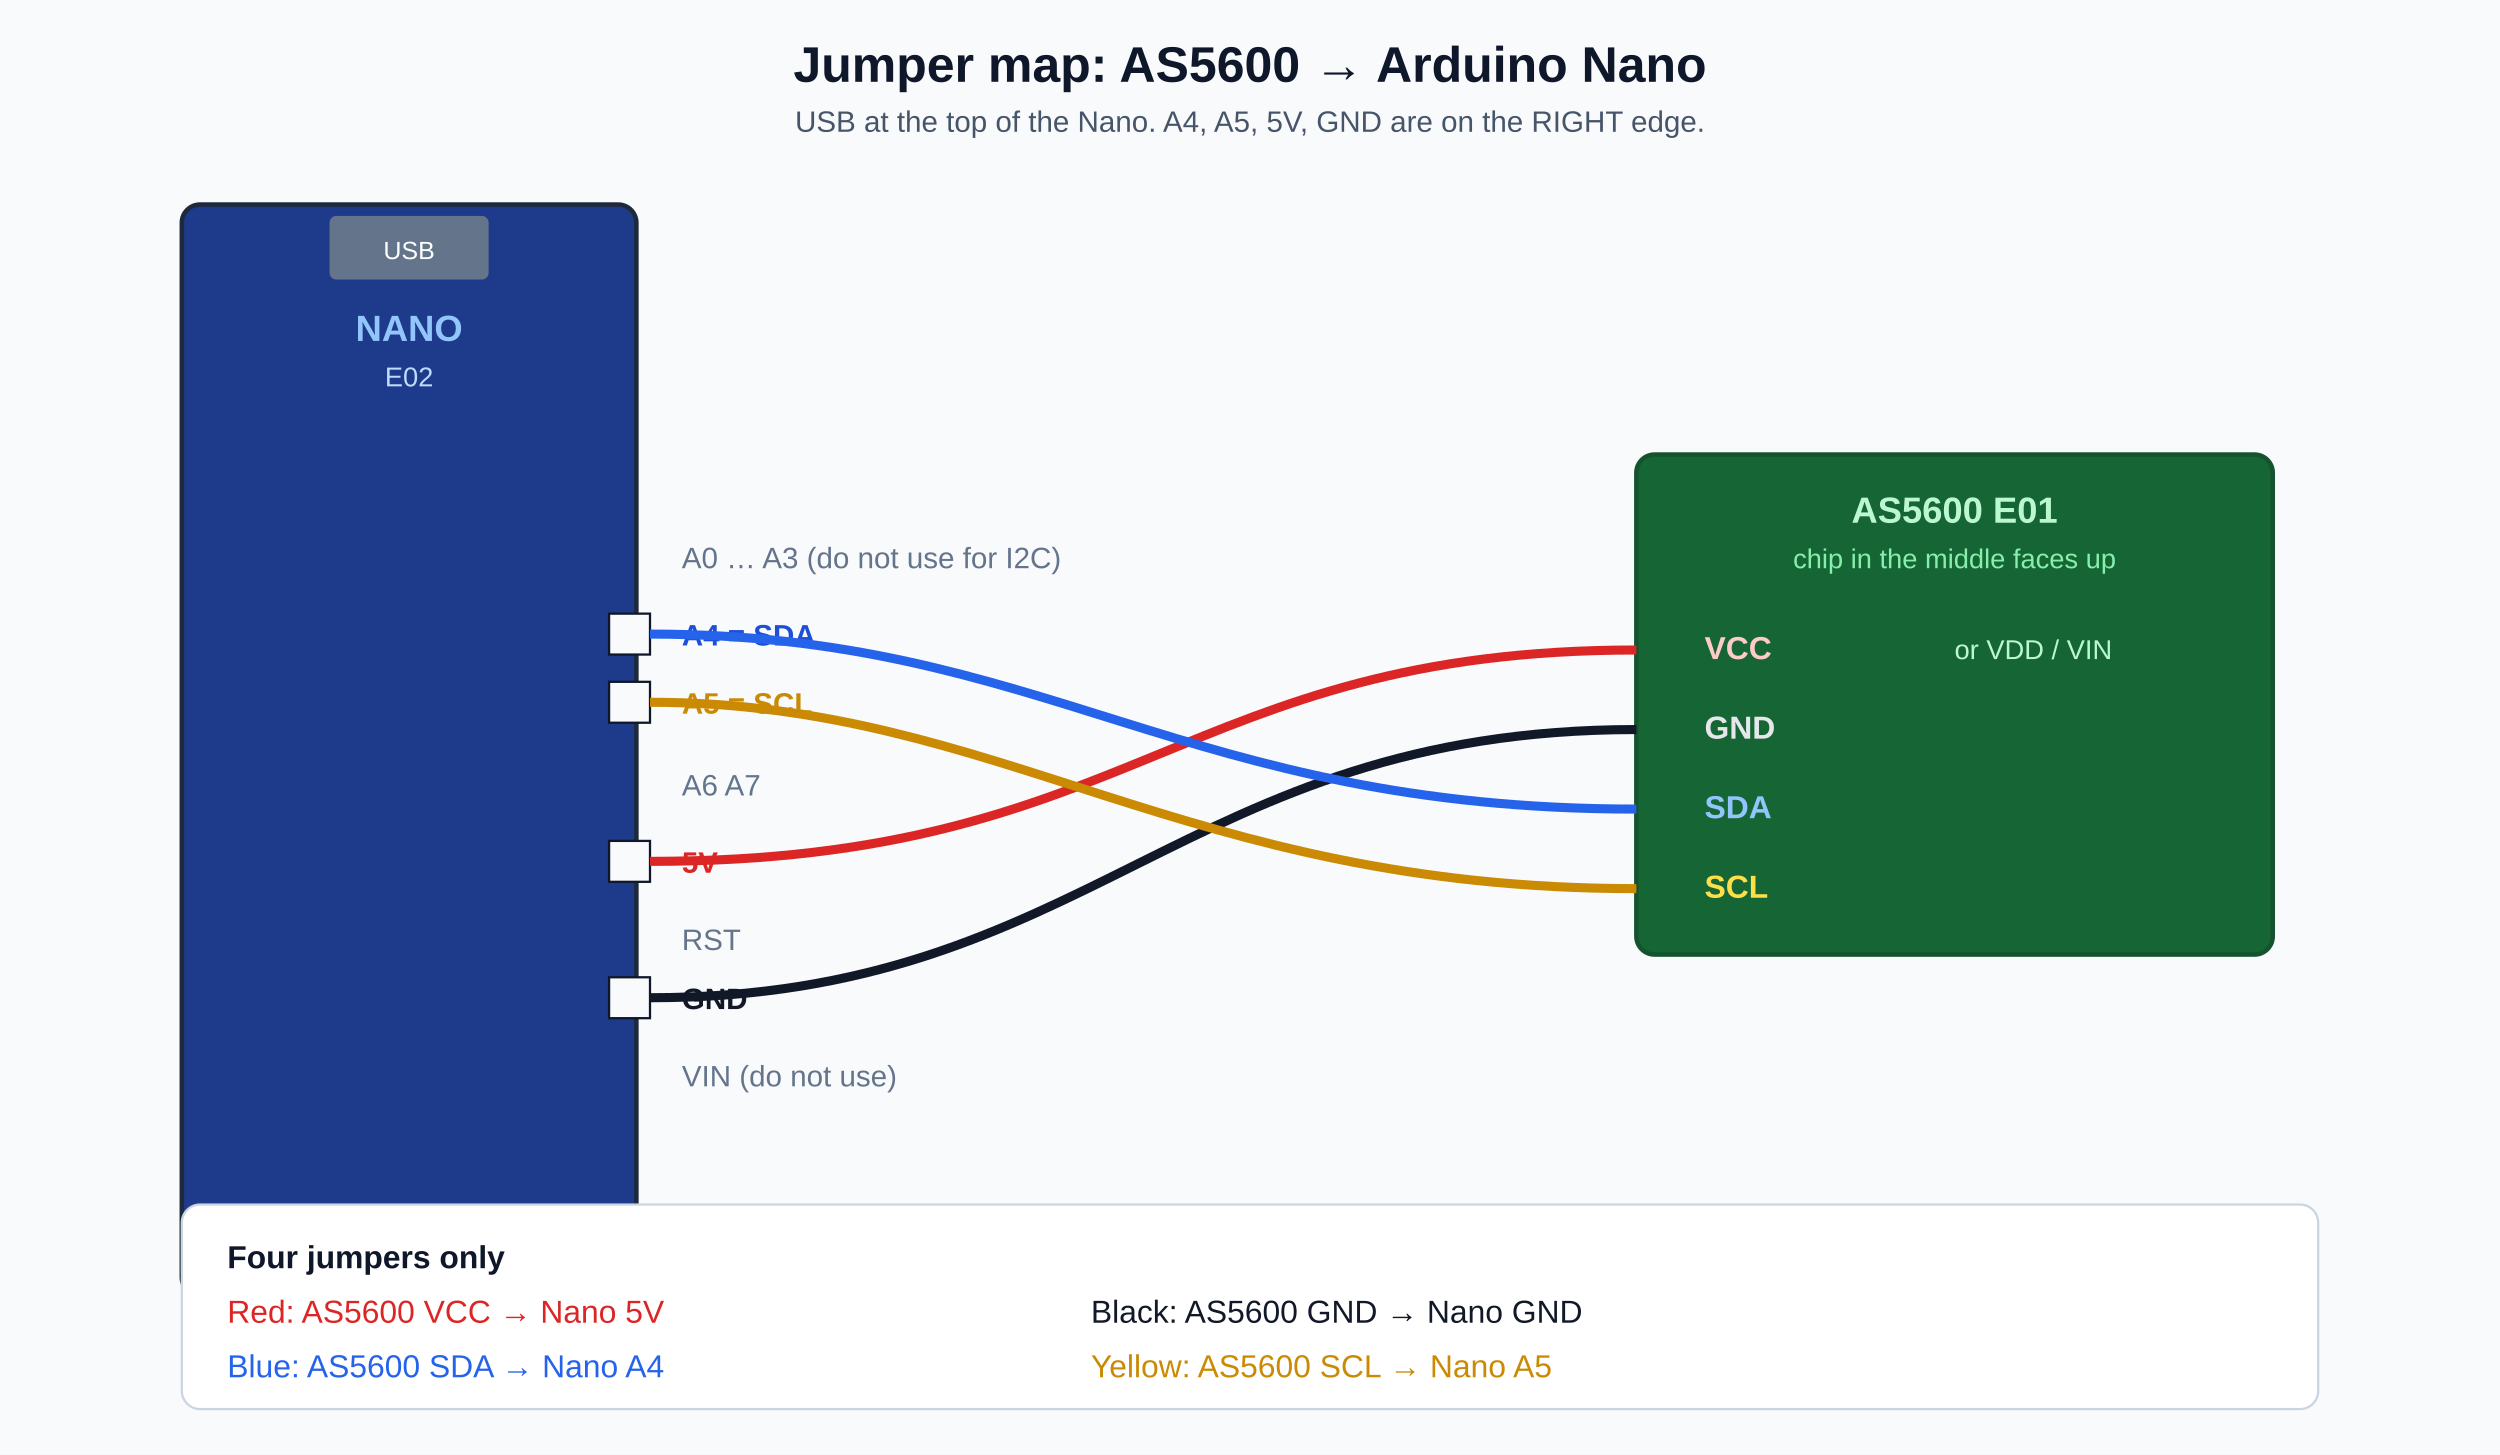
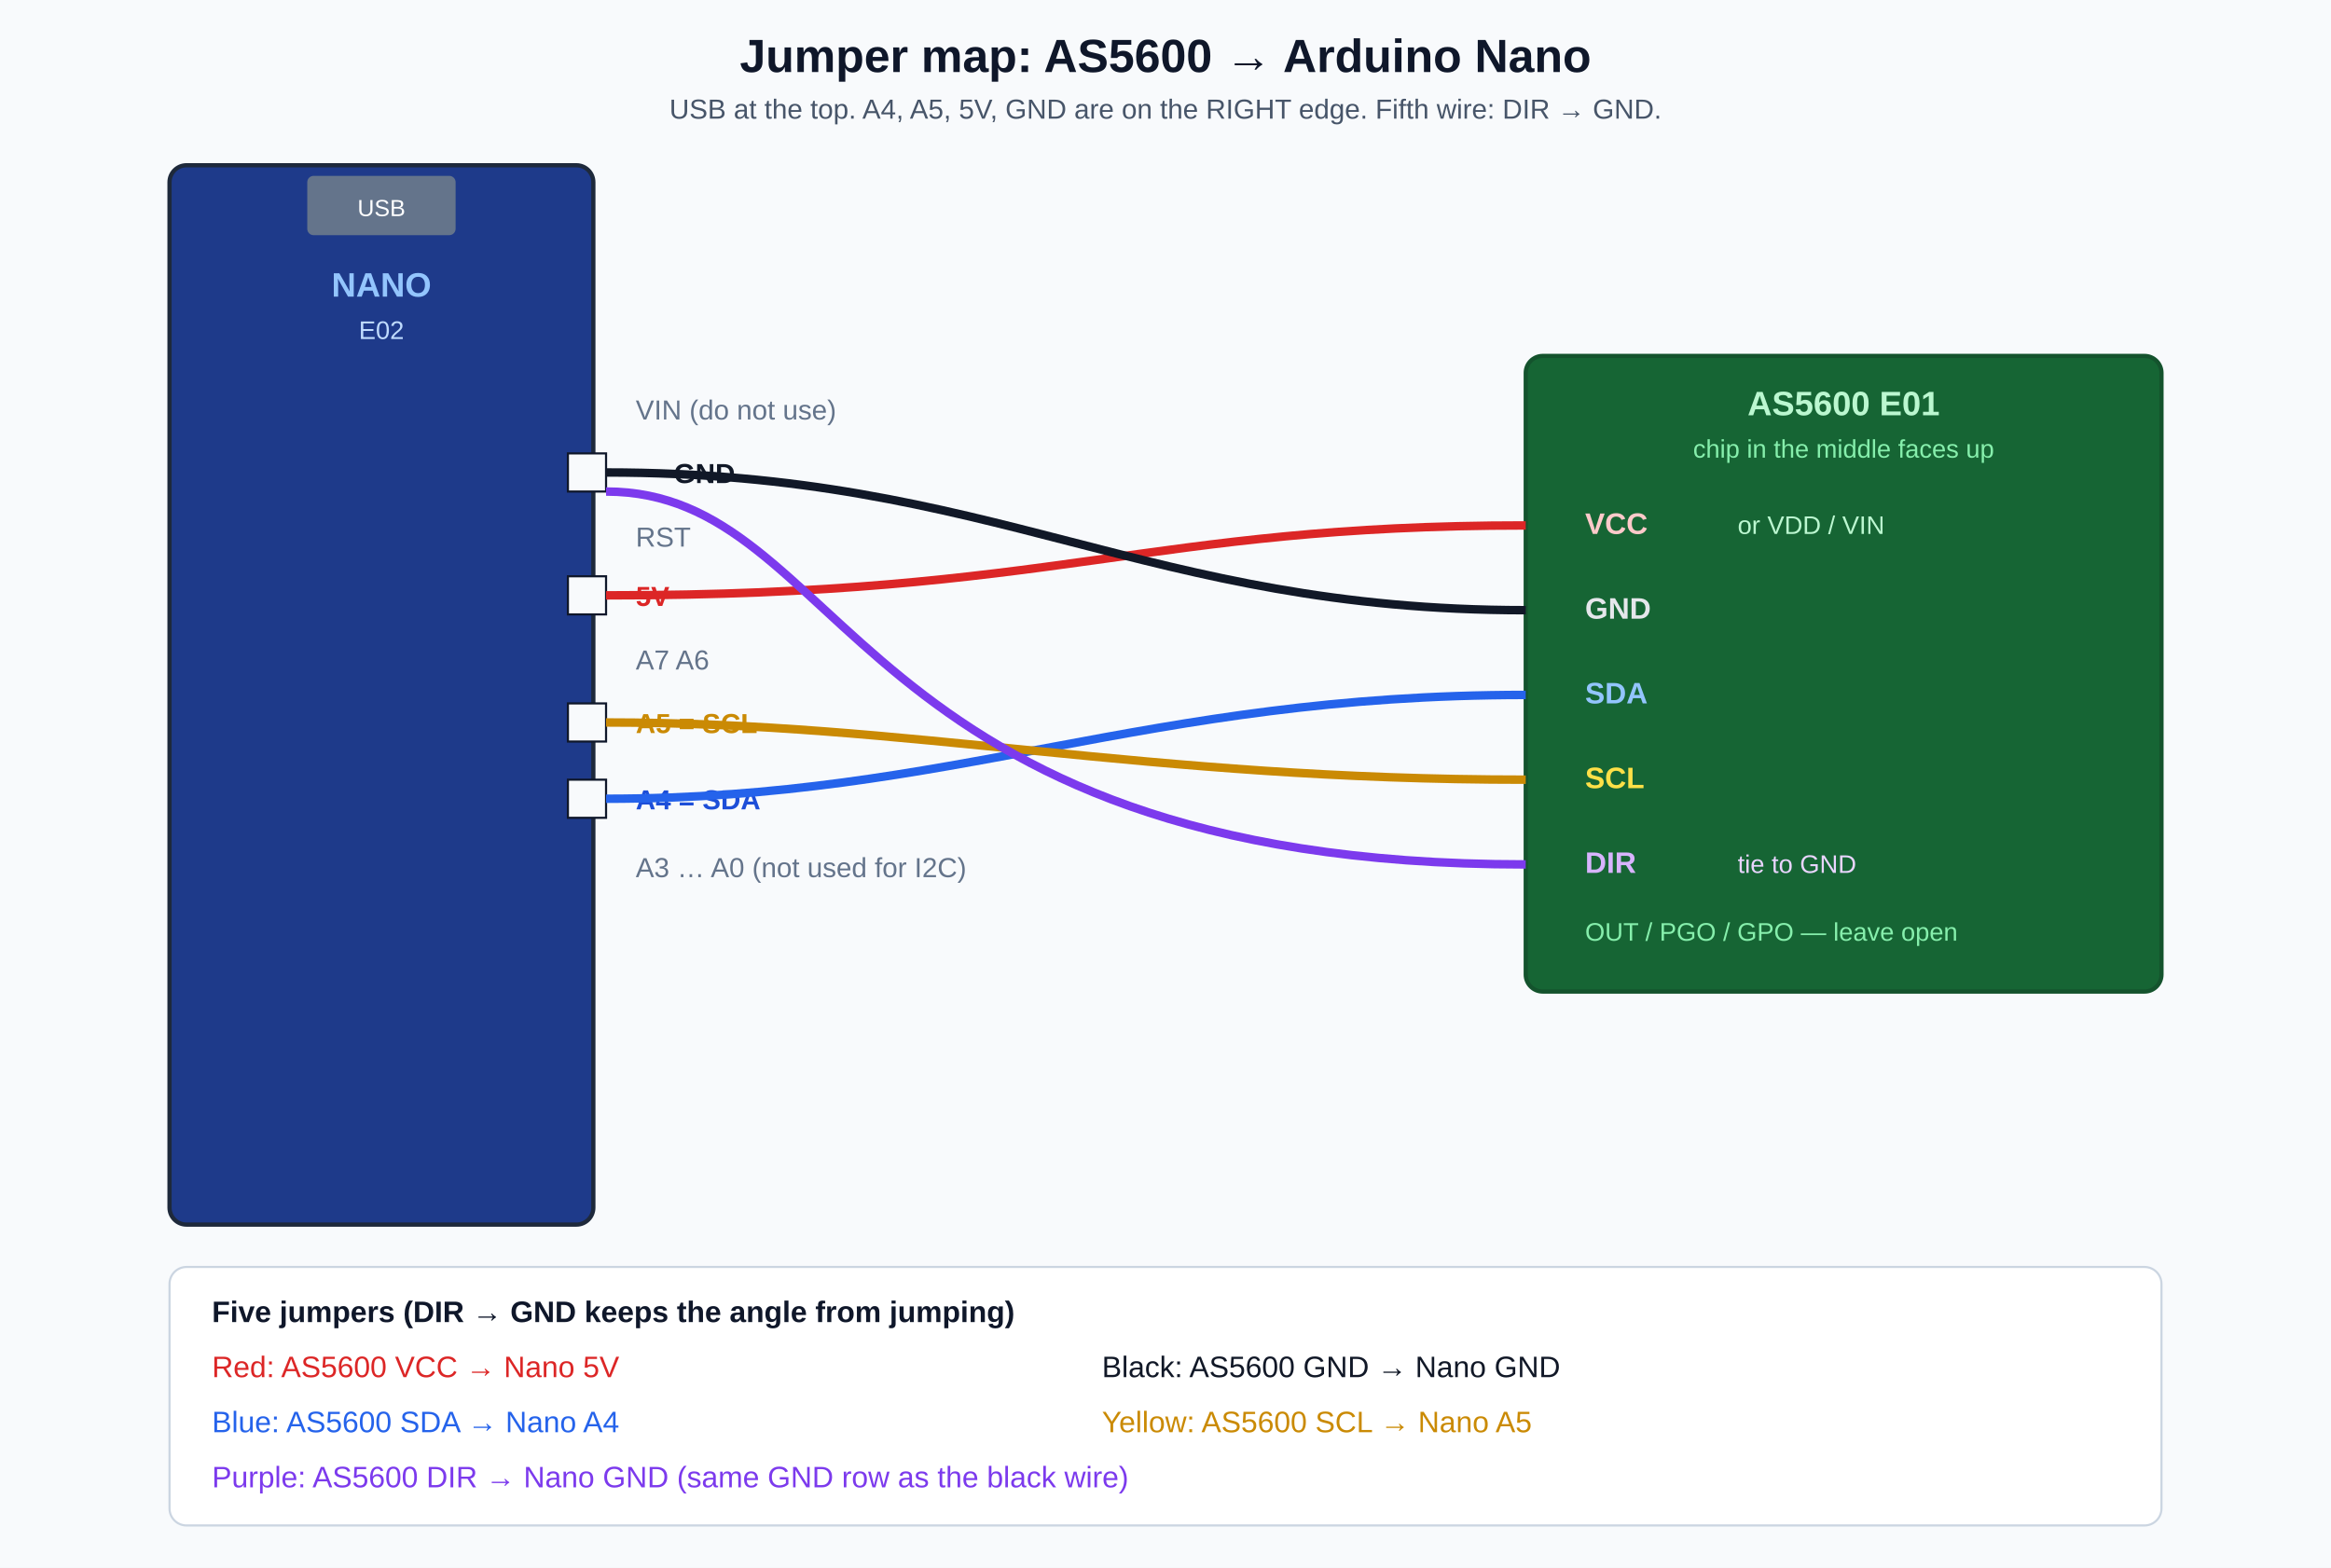
- <svg xmlns="http://www.w3.org/2000/svg" width="1100" height="640" viewBox="0 0 1100 640">
-   <rect width="1100" height="640" fill="#f8fafc" />
-   <text x="550" y="36" text-anchor="middle" font-family="Segoe UI, Arial, sans-serif" font-size="22" font-weight="700" fill="#0f172a">Jumper map: AS5600 → Arduino Nano</text>
-   <text x="550" y="58" text-anchor="middle" font-family="Segoe UI, Arial, sans-serif" font-size="13" fill="#475569">USB at the top of the Nano. A4, A5, 5V, GND are on the RIGHT edge.</text>
-   <rect x="80" y="90" width="200" height="480" rx="8" fill="#1e3a8a" stroke="#1e293b" stroke-width="2" />
-   <rect x="145" y="95" width="70" height="28" rx="3" fill="#64748b" />
-   <text x="180" y="114" text-anchor="middle" font-family="Segoe UI, Arial, sans-serif" font-size="11" fill="#fff">USB</text>
-   <text x="180" y="150" text-anchor="middle" font-family="Segoe UI, Arial, sans-serif" font-size="16" font-weight="700" fill="#93c5fd">NANO</text>
-   <text x="180" y="170" text-anchor="middle" font-family="Segoe UI, Arial, sans-serif" font-size="12" fill="#bfdbfe">E02</text>
+ <svg xmlns="http://www.w3.org/2000/svg" width="1100" height="740" viewBox="0 0 1100 740">
+   <rect width="1100" height="740" fill="#f8fafc" />
+   <text x="550" y="34" text-anchor="middle" font-family="Segoe UI, Arial, sans-serif" font-size="22" font-weight="700" fill="#0f172a">Jumper map: AS5600 → Arduino Nano</text>
+   <text x="550" y="56" text-anchor="middle" font-family="Segoe UI, Arial, sans-serif" font-size="13" fill="#475569">USB at the top. A4, A5, 5V, GND are on the RIGHT edge. Fifth wire: DIR → GND.</text>
+   <rect x="80" y="78" width="200" height="500" rx="8" fill="#1e3a8a" stroke="#1e293b" stroke-width="2" />
+   <rect x="145" y="83" width="70" height="28" rx="3" fill="#64748b" />
+   <text x="180" y="102" text-anchor="middle" font-family="Segoe UI, Arial, sans-serif" font-size="11" fill="#fff">USB</text>
+   <text x="180" y="140" text-anchor="middle" font-family="Segoe UI, Arial, sans-serif" font-size="16" font-weight="700" fill="#93c5fd">NANO</text>
+   <text x="180" y="160" text-anchor="middle" font-family="Segoe UI, Arial, sans-serif" font-size="12" fill="#bfdbfe">E02</text>
  <g font-family="Segoe UI, Arial, sans-serif" font-size="13">
-     <text x="300" y="250" fill="#64748b">A0 … A3  (do not use for I2C)</text>
-     <rect x="268" y="270" width="18" height="18" fill="#f8fafc" stroke="#0f172a" />
-     <text x="300" y="284" fill="#1d4ed8" font-weight="700">A4  = SDA</text>
-     <rect x="268" y="300" width="18" height="18" fill="#f8fafc" stroke="#0f172a" />
-     <text x="300" y="314" fill="#ca8a04" font-weight="700">A5  = SCL</text>
-     <text x="300" y="350" fill="#64748b">A6 A7</text>
-     <rect x="268" y="370" width="18" height="18" fill="#f8fafc" stroke="#0f172a" />
-     <text x="300" y="384" fill="#dc2626" font-weight="700">5V</text>
-     <text x="300" y="418" fill="#64748b">RST</text>
-     <rect x="268" y="430" width="18" height="18" fill="#f8fafc" stroke="#0f172a" />
-     <text x="300" y="444" fill="#111827" font-weight="700">GND</text>
-     <text x="300" y="478" fill="#64748b">VIN  (do not use)</text>
+     <text x="300" y="198" fill="#64748b">VIN  (do not use)</text>
+     <rect x="268" y="214" width="18" height="18" fill="#f8fafc" stroke="#0f172a" />
+     <text x="318" y="228" fill="#111827" font-weight="700">GND</text>
+     <text x="300" y="258" fill="#64748b">RST</text>
+     <rect x="268" y="272" width="18" height="18" fill="#f8fafc" stroke="#0f172a" />
+     <text x="300" y="286" fill="#dc2626" font-weight="700">5V</text>
+     <text x="300" y="316" fill="#64748b">A7  A6</text>
+     <rect x="268" y="332" width="18" height="18" fill="#f8fafc" stroke="#0f172a" />
+     <text x="300" y="346" fill="#ca8a04" font-weight="700">A5  = SCL</text>
+     <rect x="268" y="368" width="18" height="18" fill="#f8fafc" stroke="#0f172a" />
+     <text x="300" y="382" fill="#1d4ed8" font-weight="700">A4  = SDA</text>
+     <text x="300" y="414" fill="#64748b">A3 … A0  (not used for I2C)</text>
  </g>
-   <rect x="720" y="200" width="280" height="220" rx="8" fill="#166534" stroke="#14532d" stroke-width="2" />
-   <text x="860" y="230" text-anchor="middle" font-family="Segoe UI, Arial, sans-serif" font-size="16" font-weight="700" fill="#bbf7d0">AS5600  E01</text>
-   <text x="860" y="250" text-anchor="middle" font-family="Segoe UI, Arial, sans-serif" font-size="12" fill="#86efac">chip in the middle faces up</text>
+   <rect x="720" y="168" width="300" height="300" rx="8" fill="#166534" stroke="#14532d" stroke-width="2" />
+   <text x="870" y="196" text-anchor="middle" font-family="Segoe UI, Arial, sans-serif" font-size="16" font-weight="700" fill="#bbf7d0">AS5600  E01</text>
+   <text x="870" y="216" text-anchor="middle" font-family="Segoe UI, Arial, sans-serif" font-size="12" fill="#86efac">chip in the middle faces up</text>
  <g font-family="Segoe UI, Arial, sans-serif" font-size="14" font-weight="700">
-     <text x="750" y="290" fill="#fecaca">VCC</text>
-     <text x="750" y="325" fill="#e5e7eb">GND</text>
-     <text x="750" y="360" fill="#93c5fd">SDA</text>
-     <text x="750" y="395" fill="#fde047">SCL</text>
+     <text x="748" y="252" fill="#fecaca">VCC</text>
+     <text x="748" y="292" fill="#e5e7eb">GND</text>
+     <text x="748" y="332" fill="#93c5fd">SDA</text>
+     <text x="748" y="372" fill="#fde047">SCL</text>
+     <text x="748" y="412" fill="#d8b4fe">DIR</text>
  </g>
-   <text x="860" y="290" font-family="Segoe UI, Arial, sans-serif" font-size="12" fill="#bbf7d0">or VDD / VIN</text>
-   <path d="M286,379 C500,379 520,286 720,286" fill="none" stroke="#dc2626" stroke-width="4" />
-   <path d="M286,439 C480,439 520,321 720,321" fill="none" stroke="#111827" stroke-width="4" />
-   <path d="M286,279 C460,279 520,356 720,356" fill="none" stroke="#2563eb" stroke-width="4" />
-   <path d="M286,309 C440,309 520,391 720,391" fill="none" stroke="#ca8a04" stroke-width="4" />
-   <rect x="80" y="530" width="940" height="90" rx="8" fill="#fff" stroke="#cbd5e1" />
-   <text x="100" y="558" font-family="Segoe UI, Arial, sans-serif" font-size="14" font-weight="700" fill="#0f172a">Four jumpers only</text>
-   <text x="100" y="582" font-family="Segoe UI, Arial, sans-serif" font-size="14" fill="#dc2626">Red:   AS5600 VCC → Nano 5V</text>
-   <text x="480" y="582" font-family="Segoe UI, Arial, sans-serif" font-size="14" fill="#111827">Black: AS5600 GND → Nano GND</text>
-   <text x="100" y="606" font-family="Segoe UI, Arial, sans-serif" font-size="14" fill="#2563eb">Blue:  AS5600 SDA → Nano A4</text>
-   <text x="480" y="606" font-family="Segoe UI, Arial, sans-serif" font-size="14" fill="#ca8a04">Yellow: AS5600 SCL → Nano A5</text>
+   <text x="820" y="252" font-family="Segoe UI, Arial, sans-serif" font-size="12" fill="#bbf7d0">or VDD / VIN</text>
+   <text x="820" y="412" font-family="Segoe UI, Arial, sans-serif" font-size="12" fill="#e9d5ff">tie to GND</text>
+   <text x="748" y="444" font-family="Segoe UI, Arial, sans-serif" font-size="12" fill="#86efac">OUT / PGO / GPO — leave open</text>
+   <path d="M286,281 C500,281 540,248 720,248" fill="none" stroke="#dc2626" stroke-width="4" />
+   <path d="M286,223 C470,223 540,288 720,288" fill="none" stroke="#111827" stroke-width="4" />
+   <path d="M286,377 C450,377 540,328 720,328" fill="none" stroke="#2563eb" stroke-width="4" />
+   <path d="M286,341 C430,341 540,368 720,368" fill="none" stroke="#ca8a04" stroke-width="4" />
+   <path d="M286,232 C400,232 400,408 720,408" fill="none" stroke="#7c3aed" stroke-width="4" />
+   <rect x="80" y="598" width="940" height="122" rx="8" fill="#fff" stroke="#cbd5e1" />
+   <text x="100" y="624" font-family="Segoe UI, Arial, sans-serif" font-size="14" font-weight="700" fill="#0f172a">Five jumpers (DIR → GND keeps the angle from jumping)</text>
+   <text x="100" y="650" font-family="Segoe UI, Arial, sans-serif" font-size="14" fill="#dc2626">Red:    AS5600 VCC → Nano 5V</text>
+   <text x="520" y="650" font-family="Segoe UI, Arial, sans-serif" font-size="14" fill="#111827">Black:  AS5600 GND → Nano GND</text>
+   <text x="100" y="676" font-family="Segoe UI, Arial, sans-serif" font-size="14" fill="#2563eb">Blue:   AS5600 SDA → Nano A4</text>
+   <text x="520" y="676" font-family="Segoe UI, Arial, sans-serif" font-size="14" fill="#ca8a04">Yellow: AS5600 SCL → Nano A5</text>
+   <text x="100" y="702" font-family="Segoe UI, Arial, sans-serif" font-size="14" fill="#7c3aed">Purple: AS5600 DIR → Nano GND   (same GND row as the black wire)</text>
</svg>
